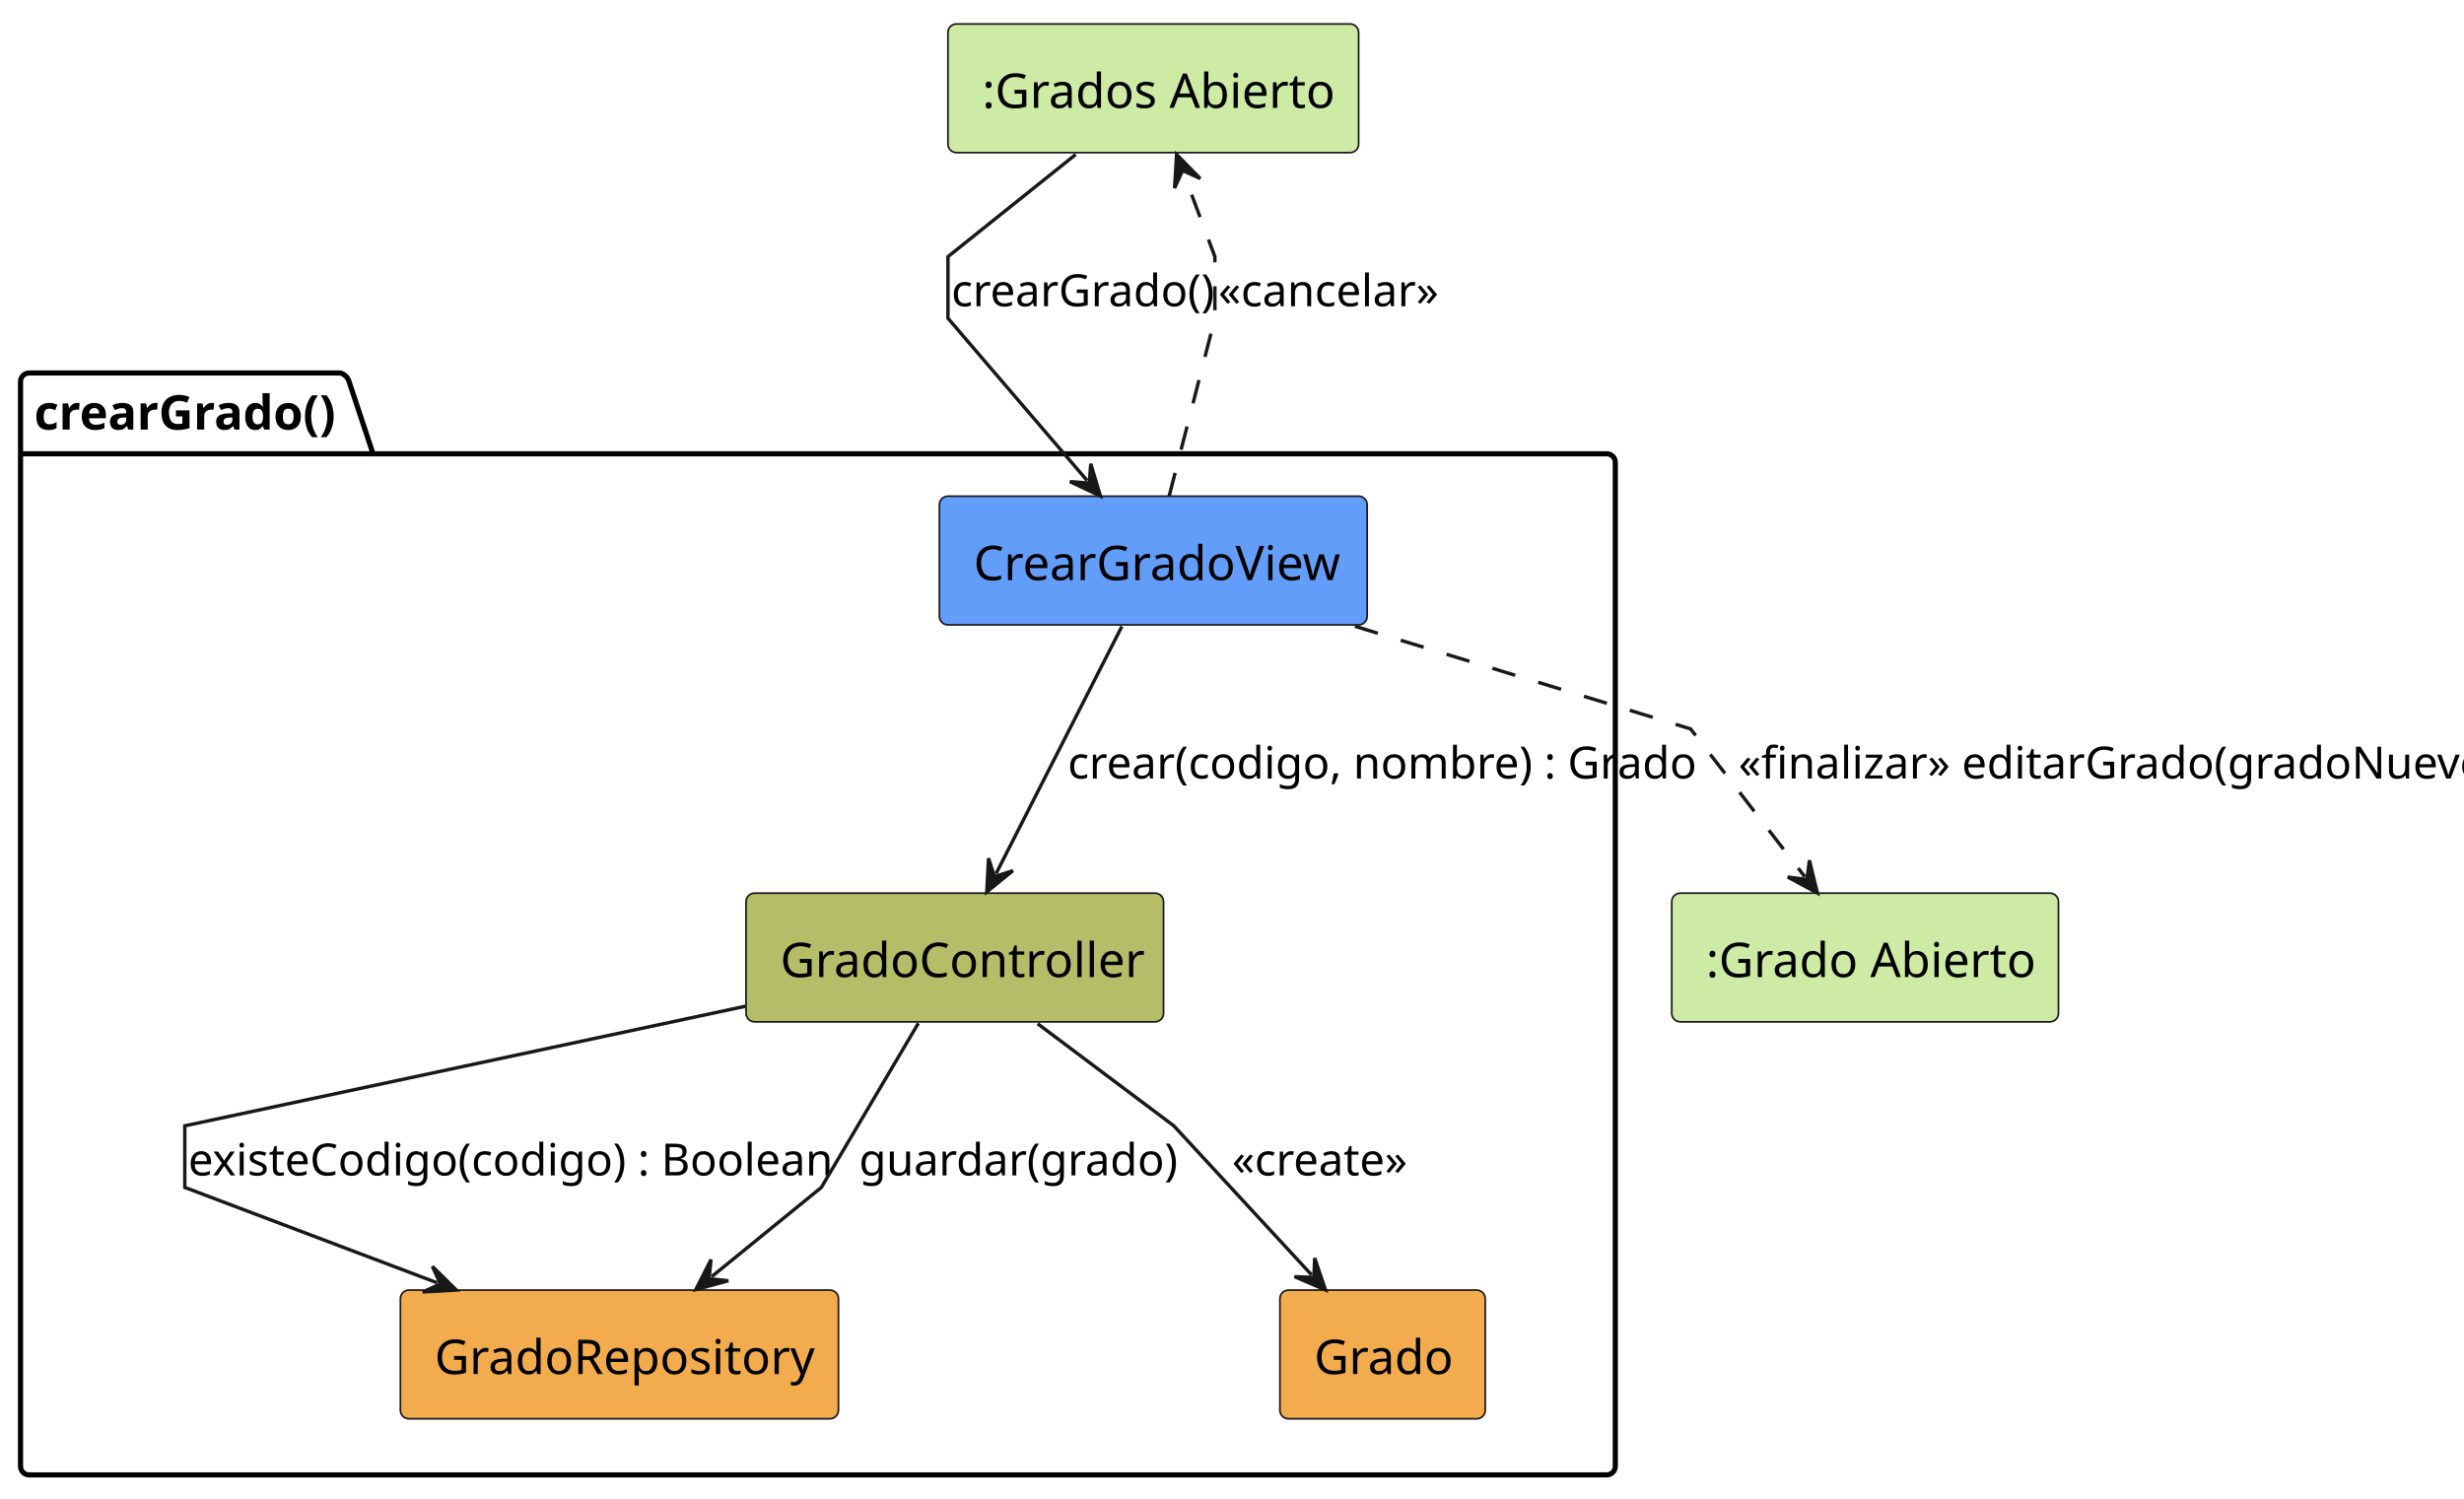
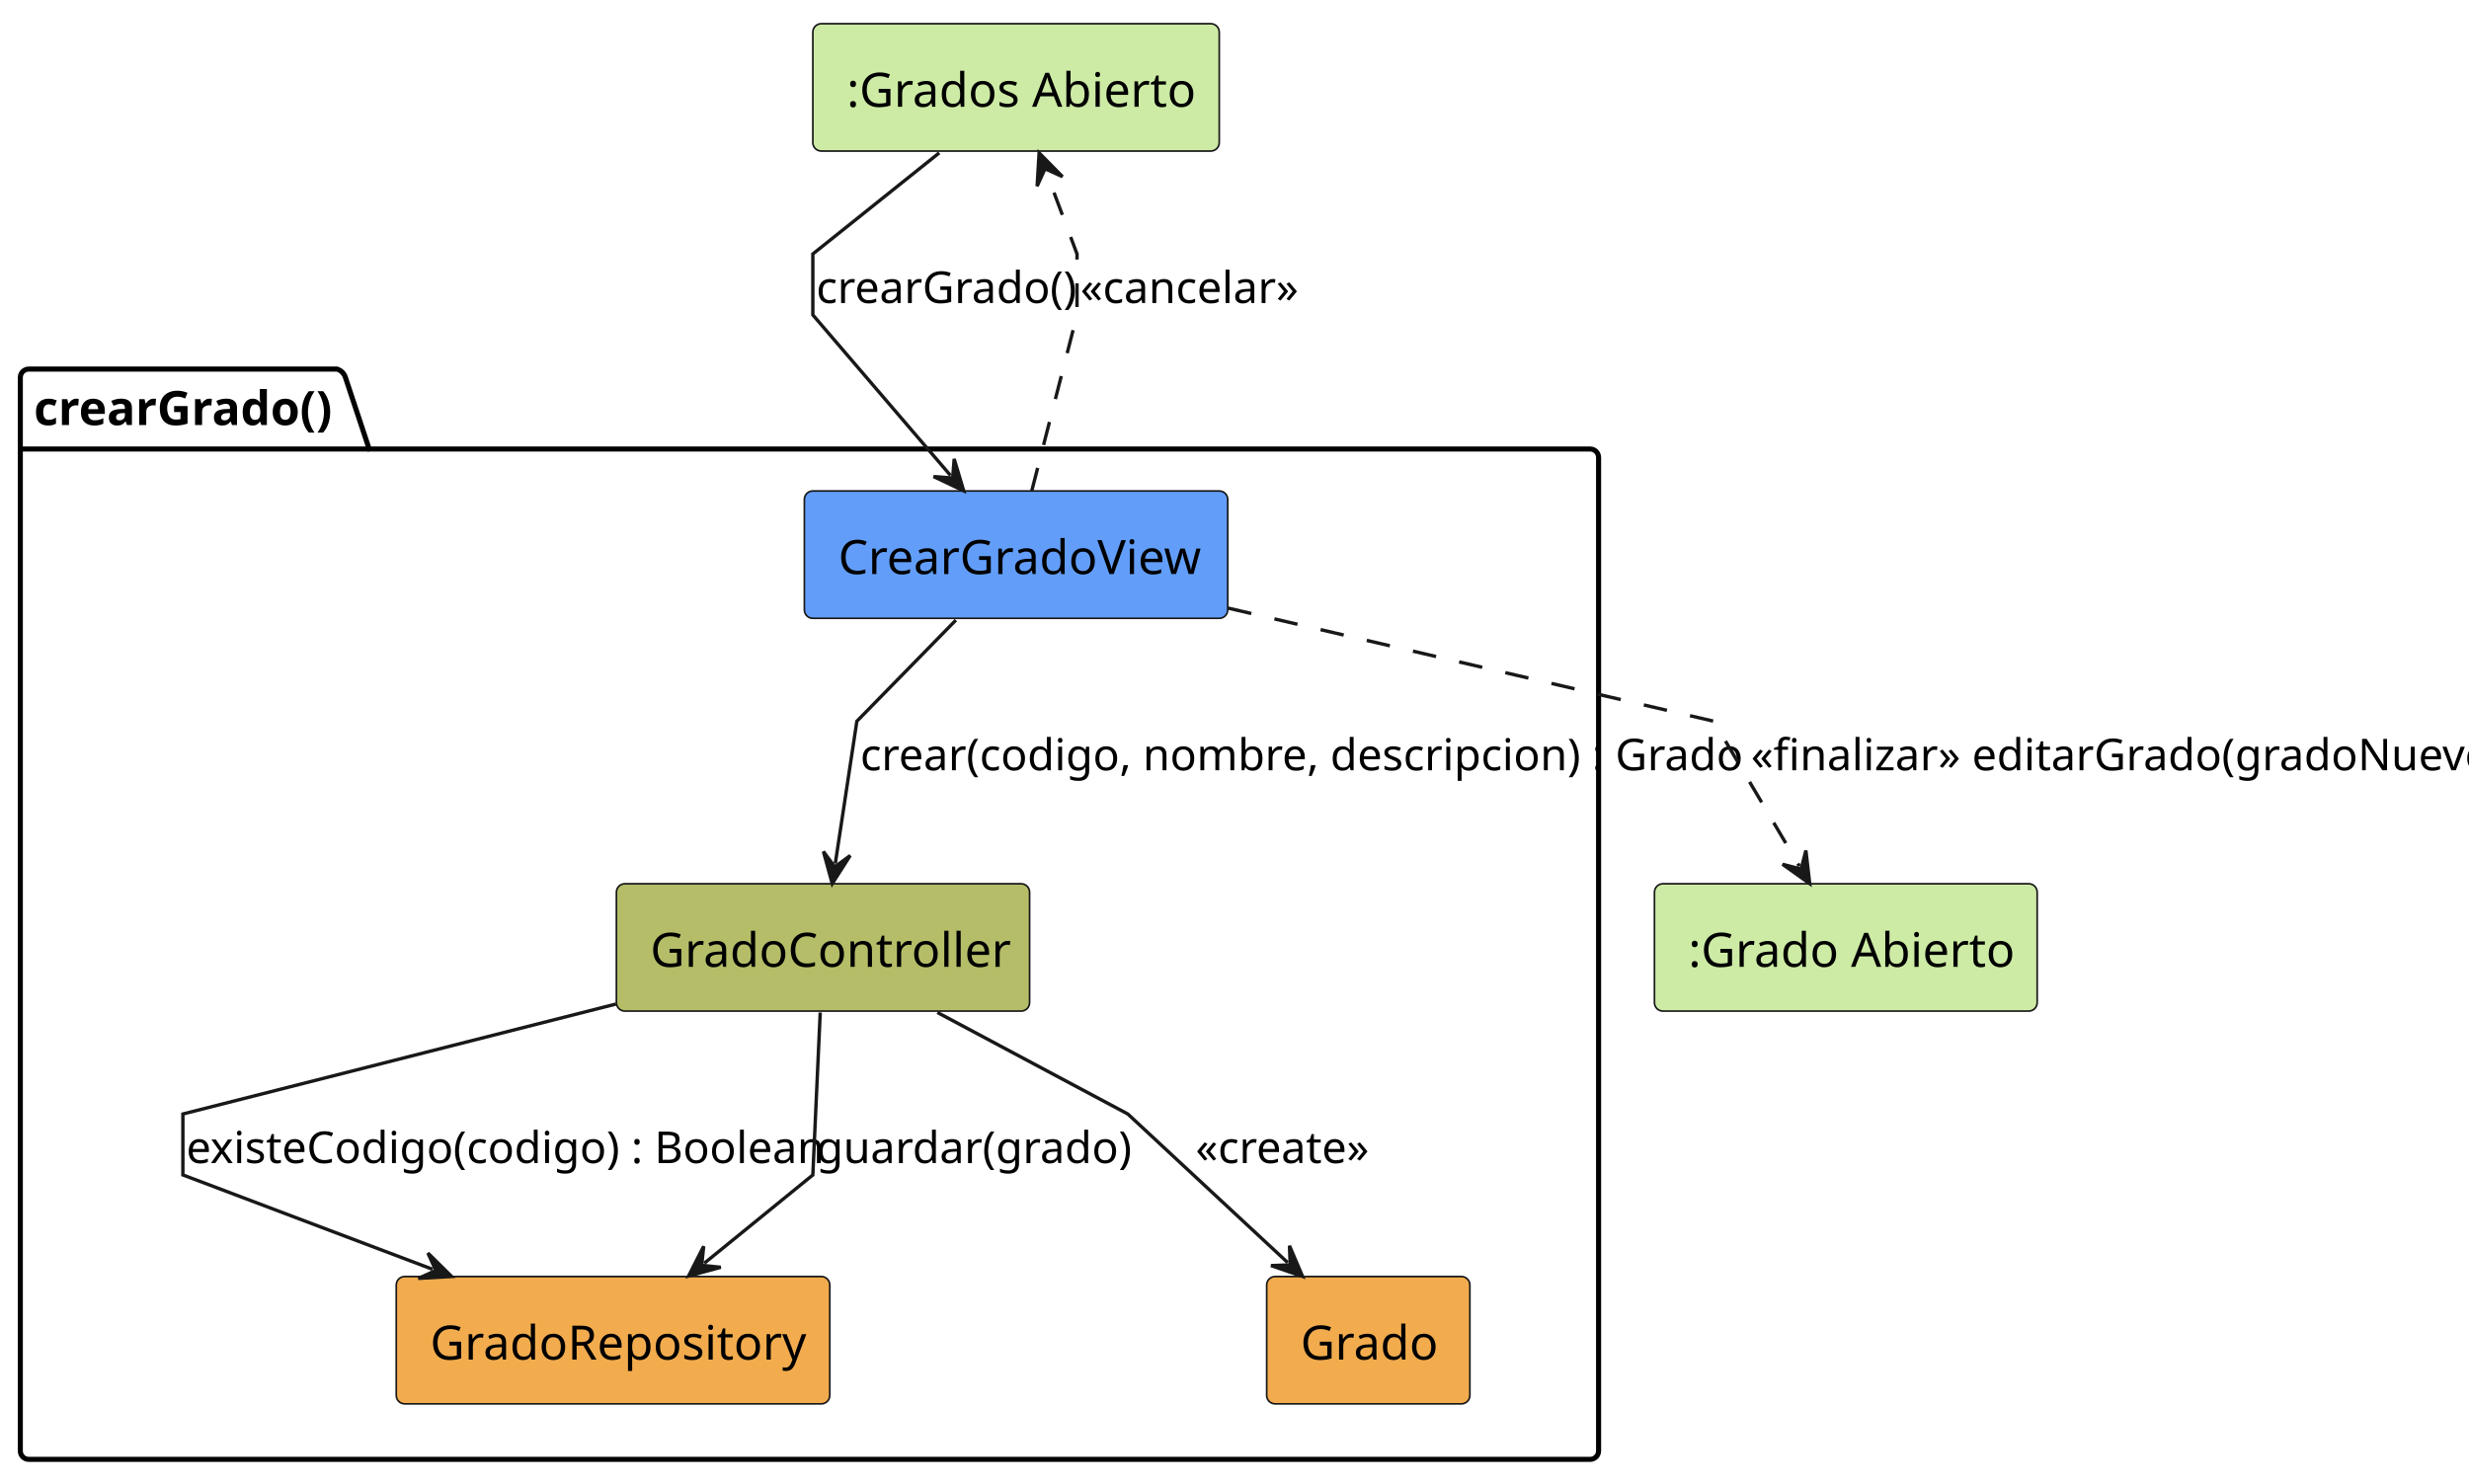
- <svg xmlns="http://www.w3.org/2000/svg" contentStyleType="text/css" height="438px" preserveAspectRatio="none" style="width:720px;height:438px;background:#FFFFFF;" version="1.1" viewBox="0 0 720 438" width="720px" zoomAndPan="magnify">
+ <svg xmlns="http://www.w3.org/2000/svg" contentStyleType="text/css" height="438px" preserveAspectRatio="none" style="width:729px;height:438px;background:#FFFFFF;" version="1.1" viewBox="0 0 729 438" width="729px" zoomAndPan="magnify">
  <defs />
  <g>
    <g id="cluster_crearGrado">
      <path d="M8.5,109 L99.5,109 A3.75,3.75 0 0 1 102,111.5 L109,132.609 L469.5,132.609 A2.5,2.5 0 0 1 472,135.109 L472,428.5 A2.5,2.5 0 0 1 469.5,431 L8.5,431 A2.5,2.5 0 0 1 6,428.5 L6,111.5 A2.5,2.5 0 0 1 8.5,109 " fill="none" style="stroke:#000000;stroke-width:1.5;" />
      <line style="stroke:#000000;stroke-width:1.5;" x1="6" x2="109" y1="132.609" y2="132.609" />
      <text fill="#000000" font-family="sans-serif" font-size="14" font-weight="bold" lengthAdjust="spacing" textLength="90" x="10" y="125.533">crearGrado()</text>
    </g>
    <g id="elem_CrearGradoView">
-       <rect fill="#629EF9" height="37.609" rx="2.5" ry="2.5" style="stroke:#181818;stroke-width:0.5;" width="125" x="274.5" y="145" />
-       <text fill="#000000" font-family="sans-serif" font-size="14" lengthAdjust="spacing" textLength="105" x="284.5" y="169.533">CrearGradoView</text>
+       <rect fill="#629EF9" height="37.609" rx="2.5" ry="2.5" style="stroke:#181818;stroke-width:0.5;" width="125" x="237.5" y="145" />
+       <text fill="#000000" font-family="sans-serif" font-size="14" lengthAdjust="spacing" textLength="105" x="247.5" y="169.533">CrearGradoView</text>
    </g>
    <g id="elem_GradoController">
-       <rect fill="#B5BD68" height="37.609" rx="2.5" ry="2.5" style="stroke:#181818;stroke-width:0.5;" width="122" x="218" y="261" />
-       <text fill="#000000" font-family="sans-serif" font-size="14" lengthAdjust="spacing" textLength="102" x="228" y="285.533">GradoController</text>
+       <rect fill="#B5BD68" height="37.609" rx="2.5" ry="2.5" style="stroke:#181818;stroke-width:0.5;" width="122" x="182" y="261" />
+       <text fill="#000000" font-family="sans-serif" font-size="14" lengthAdjust="spacing" textLength="102" x="192" y="285.533">GradoController</text>
    </g>
    <g id="elem_GradoRepository">
      <rect fill="#F2AC4E" height="37.609" rx="2.5" ry="2.5" style="stroke:#181818;stroke-width:0.5;" width="128" x="117" y="377" />
      <text fill="#000000" font-family="sans-serif" font-size="14" lengthAdjust="spacing" textLength="108" x="127" y="401.533">GradoRepository</text>
    </g>
    <g id="elem_Grado">
      <rect fill="#F2AC4E" height="37.609" rx="2.5" ry="2.5" style="stroke:#181818;stroke-width:0.5;" width="60" x="374" y="377" />
      <text fill="#000000" font-family="sans-serif" font-size="14" lengthAdjust="spacing" textLength="40" x="384" y="401.533">Grado</text>
    </g>
    <g id="elem_GradosAbierto">
-       <rect fill="#CDEBA5" height="37.609" rx="2.5" ry="2.5" style="stroke:#181818;stroke-width:0.5;" width="120" x="277" y="7" />
-       <text fill="#000000" font-family="sans-serif" font-size="14" lengthAdjust="spacing" textLength="100" x="287" y="31.533">:Grados Abierto</text>
+       <rect fill="#CDEBA5" height="37.609" rx="2.5" ry="2.5" style="stroke:#181818;stroke-width:0.5;" width="120" x="240" y="7" />
+       <text fill="#000000" font-family="sans-serif" font-size="14" lengthAdjust="spacing" textLength="100" x="250" y="31.533">:Grados Abierto</text>
    </g>
    <g id="elem_GradoAbierto">
      <rect fill="#CDEBA5" height="37.609" rx="2.5" ry="2.5" style="stroke:#181818;stroke-width:0.5;" width="113" x="488.5" y="261" />
      <text fill="#000000" font-family="sans-serif" font-size="14" lengthAdjust="spacing" textLength="93" x="498.5" y="285.533">:Grado Abierto</text>
    </g>
    <g id="link_GradosAbierto_CrearGradoView">
-       <path d="M314.32,45.15 C297.33,58.74 277,75 277,75 C277,75 277,93 277,93 C277,93 299.865,119.675 317.645,140.415 " fill="none" id="GradosAbierto-to-CrearGradoView" style="stroke:#181818;stroke-width:1.0;" />
-       <polygon fill="#181818" points="321.55,144.97,318.729,135.534,318.296,141.174,312.656,140.741,321.55,144.97" style="stroke:#181818;stroke-width:1.0;" />
-       <text fill="#000000" font-family="sans-serif" font-size="13" lengthAdjust="spacing" textLength="72" x="278" y="89.495">crearGrado()</text>
+       <path d="M277.32,45.15 C260.33,58.74 240,75 240,75 C240,75 240,93 240,93 C240,93 262.865,119.675 280.645,140.415 " fill="none" id="GradosAbierto-to-CrearGradoView" style="stroke:#181818;stroke-width:1.0;" />
+       <polygon fill="#181818" points="284.55,144.97,281.729,135.534,281.296,141.174,275.656,140.741,284.55,144.97" style="stroke:#181818;stroke-width:1.0;" />
+       <text fill="#000000" font-family="sans-serif" font-size="13" lengthAdjust="spacing" textLength="72" x="241" y="89.495">crearGrado()</text>
    </g>
    <g id="link_CrearGradoView_GradosAbierto">
-       <path d="M341.64,144.97 C346.97,124.23 355,93 355,93 C355,93 355,75 355,75 C355,75 351.005,64.359 345.914,50.769 " fill="none" id="CrearGradoView-to-GradosAbierto" style="stroke:#181818;stroke-width:1.0;stroke-dasharray:7.0,7.0;" />
-       <polygon fill="#181818" points="343.81,45.15,343.221,54.981,345.564,49.832,350.713,52.175,343.81,45.15" style="stroke:#181818;stroke-width:1.0;" />
-       <text fill="#000000" font-family="sans-serif" font-size="13" lengthAdjust="spacing" textLength="63" x="356" y="89.495">«cancelar»</text>
+       <path d="M304.64,144.97 C309.97,124.23 318,93 318,93 C318,93 318,75 318,75 C318,75 314.005,64.359 308.914,50.769 " fill="none" id="CrearGradoView-to-GradosAbierto" style="stroke:#181818;stroke-width:1.0;stroke-dasharray:7.0,7.0;" />
+       <polygon fill="#181818" points="306.81,45.15,306.221,54.981,308.564,49.832,313.713,52.175,306.81,45.15" style="stroke:#181818;stroke-width:1.0;" />
+       <text fill="#000000" font-family="sans-serif" font-size="13" lengthAdjust="spacing" textLength="63" x="319" y="89.495">«cancelar»</text>
    </g>
    <g id="link_CrearGradoView_GradoController">
-       <path d="M327.81,183.06 C317.01,204.28 301.921,233.953 291.061,255.293 " fill="none" id="CrearGradoView-to-GradoController" style="stroke:#181818;stroke-width:1.0;" />
-       <polygon fill="#181818" points="288.34,260.64,295.987,254.433,290.608,256.184,288.857,250.805,288.34,260.64" style="stroke:#181818;stroke-width:1.0;" />
-       <text fill="#000000" font-family="sans-serif" font-size="13" lengthAdjust="spacing" textLength="173" x="312" y="227.495">crear(codigo, nombre) : Grado</text>
+       <path d="M282.23,183.15 C268.92,196.74 253,213 253,213 C253,213 249.588,235.488 246.628,255.038 " fill="none" id="CrearGradoView-to-GradoController" style="stroke:#181818;stroke-width:1.0;" />
+       <polygon fill="#181818" points="245.73,260.97,251.032,252.67,246.478,256.026,243.122,251.473,245.73,260.97" style="stroke:#181818;stroke-width:1.0;" />
+       <text fill="#000000" font-family="sans-serif" font-size="13" lengthAdjust="spacing" textLength="247" x="254" y="227.495">crear(codigo, nombre, descripcion) : Grado</text>
    </g>
    <g id="link_GradoController_GradoRepository">
-       <path d="M217.81,294.05 C151.19,308.27 54,329 54,329 C54,329 54,347 54,347 C54,347 91.697,361.249 127.737,374.869 " fill="none" id="GradoController-to-GradoRepository" style="stroke:#181818;stroke-width:1.0;" />
+       <path d="M181.9,296.52 C126.68,310.54 54,329 54,329 C54,329 54,347 54,347 C54,347 91.697,361.249 127.737,374.869 " fill="none" id="GradoController-to-GradoRepository" style="stroke:#181818;stroke-width:1.0;" />
      <polygon fill="#181818" points="133.35,376.99,126.345,370.067,128.673,375.222,123.517,377.55,133.35,376.99" style="stroke:#181818;stroke-width:1.0;" />
      <text fill="#000000" font-family="sans-serif" font-size="13" lengthAdjust="spacing" textLength="180" x="55" y="343.495">existeCodigo(codigo) : Boolean</text>
    </g>
    <g id="link_GradoController_GradoRepository">
-       <path d="M268.34,299.03 C256.8,318.58 240,347 240,347 C240,347 224.664,359.473 207.964,373.063 " fill="none" id="GradoController-to-GradoRepository-1" style="stroke:#181818;stroke-width:1.0;" />
+       <path d="M242.18,299.03 C241.29,318.58 240,347 240,347 C240,347 224.664,359.473 207.964,373.063 " fill="none" id="GradoController-to-GradoRepository-1" style="stroke:#181818;stroke-width:1.0;" />
      <polygon fill="#181818" points="203.31,376.85,212.815,374.272,207.188,373.694,207.766,368.067,203.31,376.85" style="stroke:#181818;stroke-width:1.0;" />
-       <text fill="#000000" font-family="sans-serif" font-size="13" lengthAdjust="spacing" textLength="83" x="251" y="343.495">guardar(grado)</text>
+       <text fill="#000000" font-family="sans-serif" font-size="13" lengthAdjust="spacing" textLength="83" x="241" y="343.495">guardar(grado)</text>
    </g>
    <g id="link_GradoController_Grado">
-       <path d="M303.2,299.15 C321.32,312.74 343,329 343,329 C343,329 365.199,353.013 383.259,372.563 " fill="none" id="GradoController-to-Grado" style="stroke:#181818;stroke-width:1.0;" />
-       <polygon fill="#181818" points="387.33,376.97,384.161,367.645,383.937,373.297,378.285,373.073,387.33,376.97" style="stroke:#181818;stroke-width:1.0;" />
-       <text fill="#000000" font-family="sans-serif" font-size="13" lengthAdjust="spacing" textLength="50" x="360" y="343.495">«create»</text>
+       <path d="M276.77,299.01 C302.31,312.63 333,329 333,329 C333,329 359.187,353.334 380.207,372.884 " fill="none" id="GradoController-to-Grado" style="stroke:#181818;stroke-width:1.0;" />
+       <polygon fill="#181818" points="384.6,376.97,380.734,367.912,380.939,373.565,375.286,373.77,384.6,376.97" style="stroke:#181818;stroke-width:1.0;" />
+       <text fill="#000000" font-family="sans-serif" font-size="13" lengthAdjust="spacing" textLength="50" x="353" y="343.495">«create»</text>
    </g>
    <g id="link_CrearGradoView_GradoAbierto">
-       <path d="M395.91,183.01 C440.46,196.63 494,213 494,213 C494,213 512.292,236.672 527.392,256.221 " fill="none" id="CrearGradoView-to-GradoAbierto" style="stroke:#181818;stroke-width:1.0;stroke-dasharray:7.0,7.0;" />
-       <polygon fill="#181818" points="531.06,260.97,528.724,251.402,528.004,257.013,522.393,256.292,531.06,260.97" style="stroke:#181818;stroke-width:1.0;" />
-       <text fill="#000000" font-family="sans-serif" font-size="13" lengthAdjust="spacing" textLength="204" x="508" y="227.495">«finalizar» editarGrado(gradoNuevo)</text>
+       <path d="M362.65,179.6 C423.25,193.72 506,213 506,213 C506,213 519.75,236.253 531.29,255.803 " fill="none" id="CrearGradoView-to-GradoAbierto" style="stroke:#181818;stroke-width:1.0;stroke-dasharray:7.0,7.0;" />
+       <polygon fill="#181818" points="534.34,260.97,533.21,251.186,531.798,256.664,526.32,255.253,534.34,260.97" style="stroke:#181818;stroke-width:1.0;" />
+       <text fill="#000000" font-family="sans-serif" font-size="13" lengthAdjust="spacing" textLength="204" x="517" y="227.495">«finalizar» editarGrado(gradoNuevo)</text>
    </g>
  </g>
</svg>
